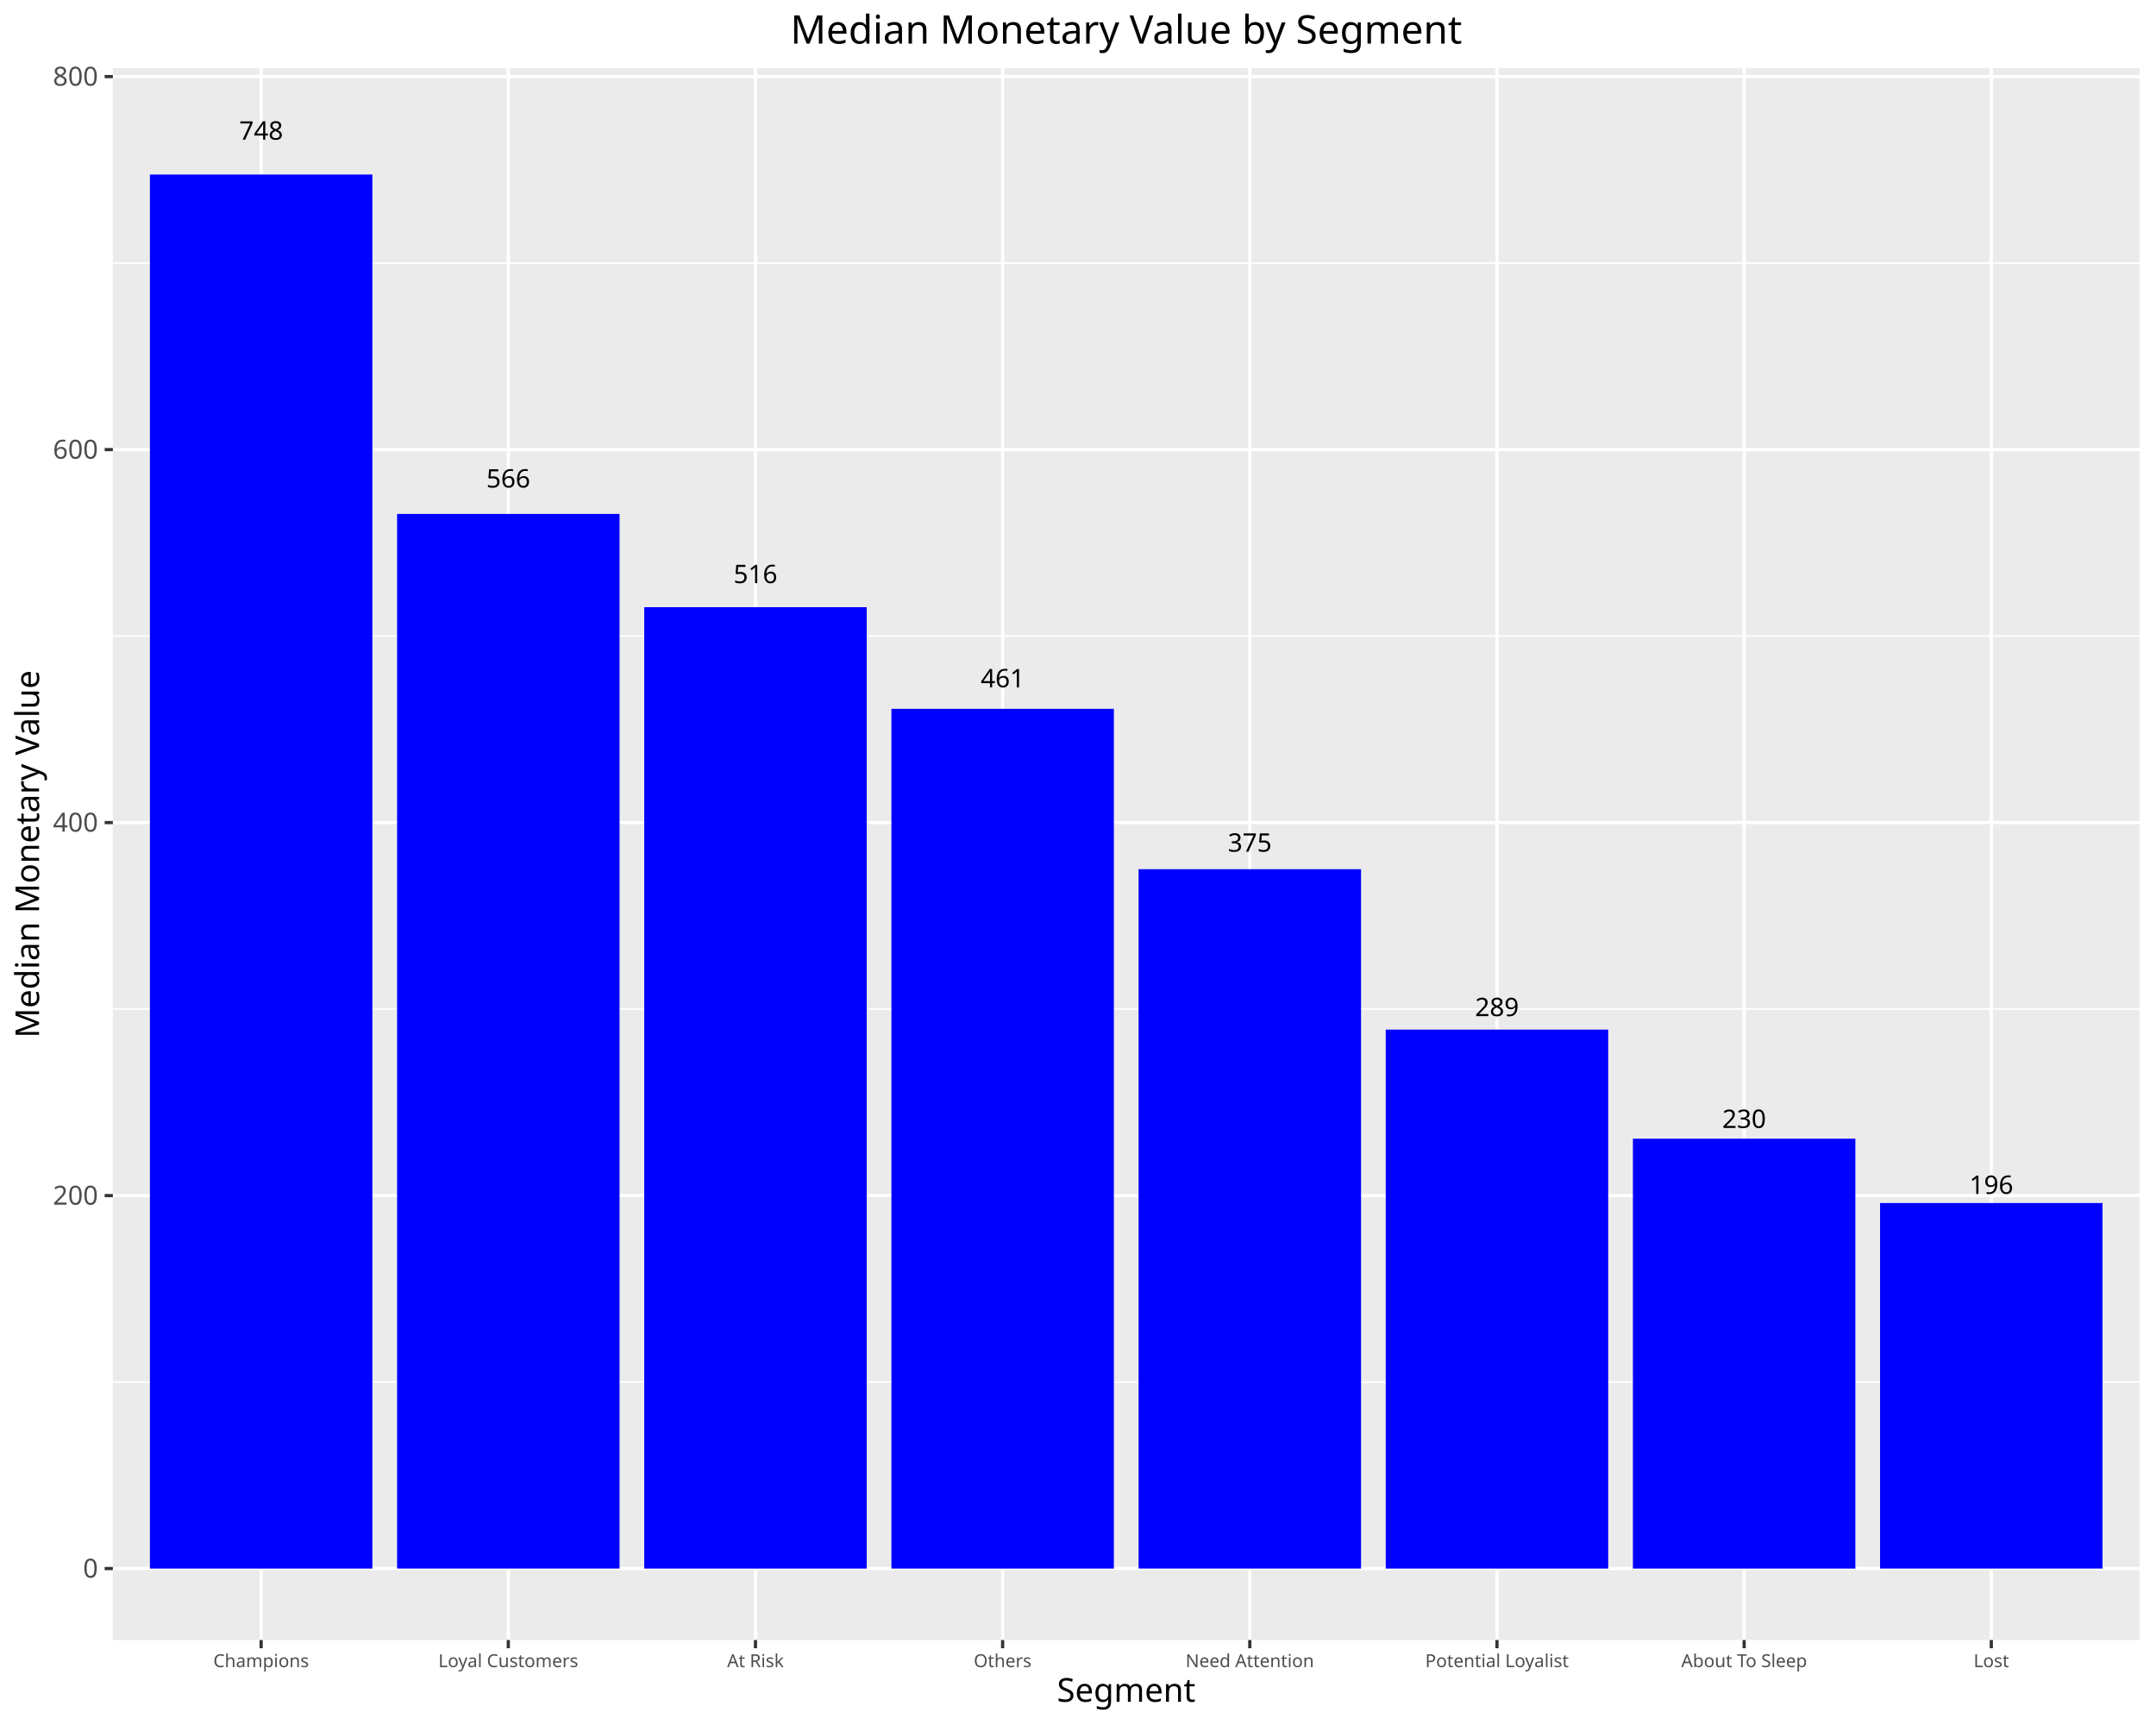
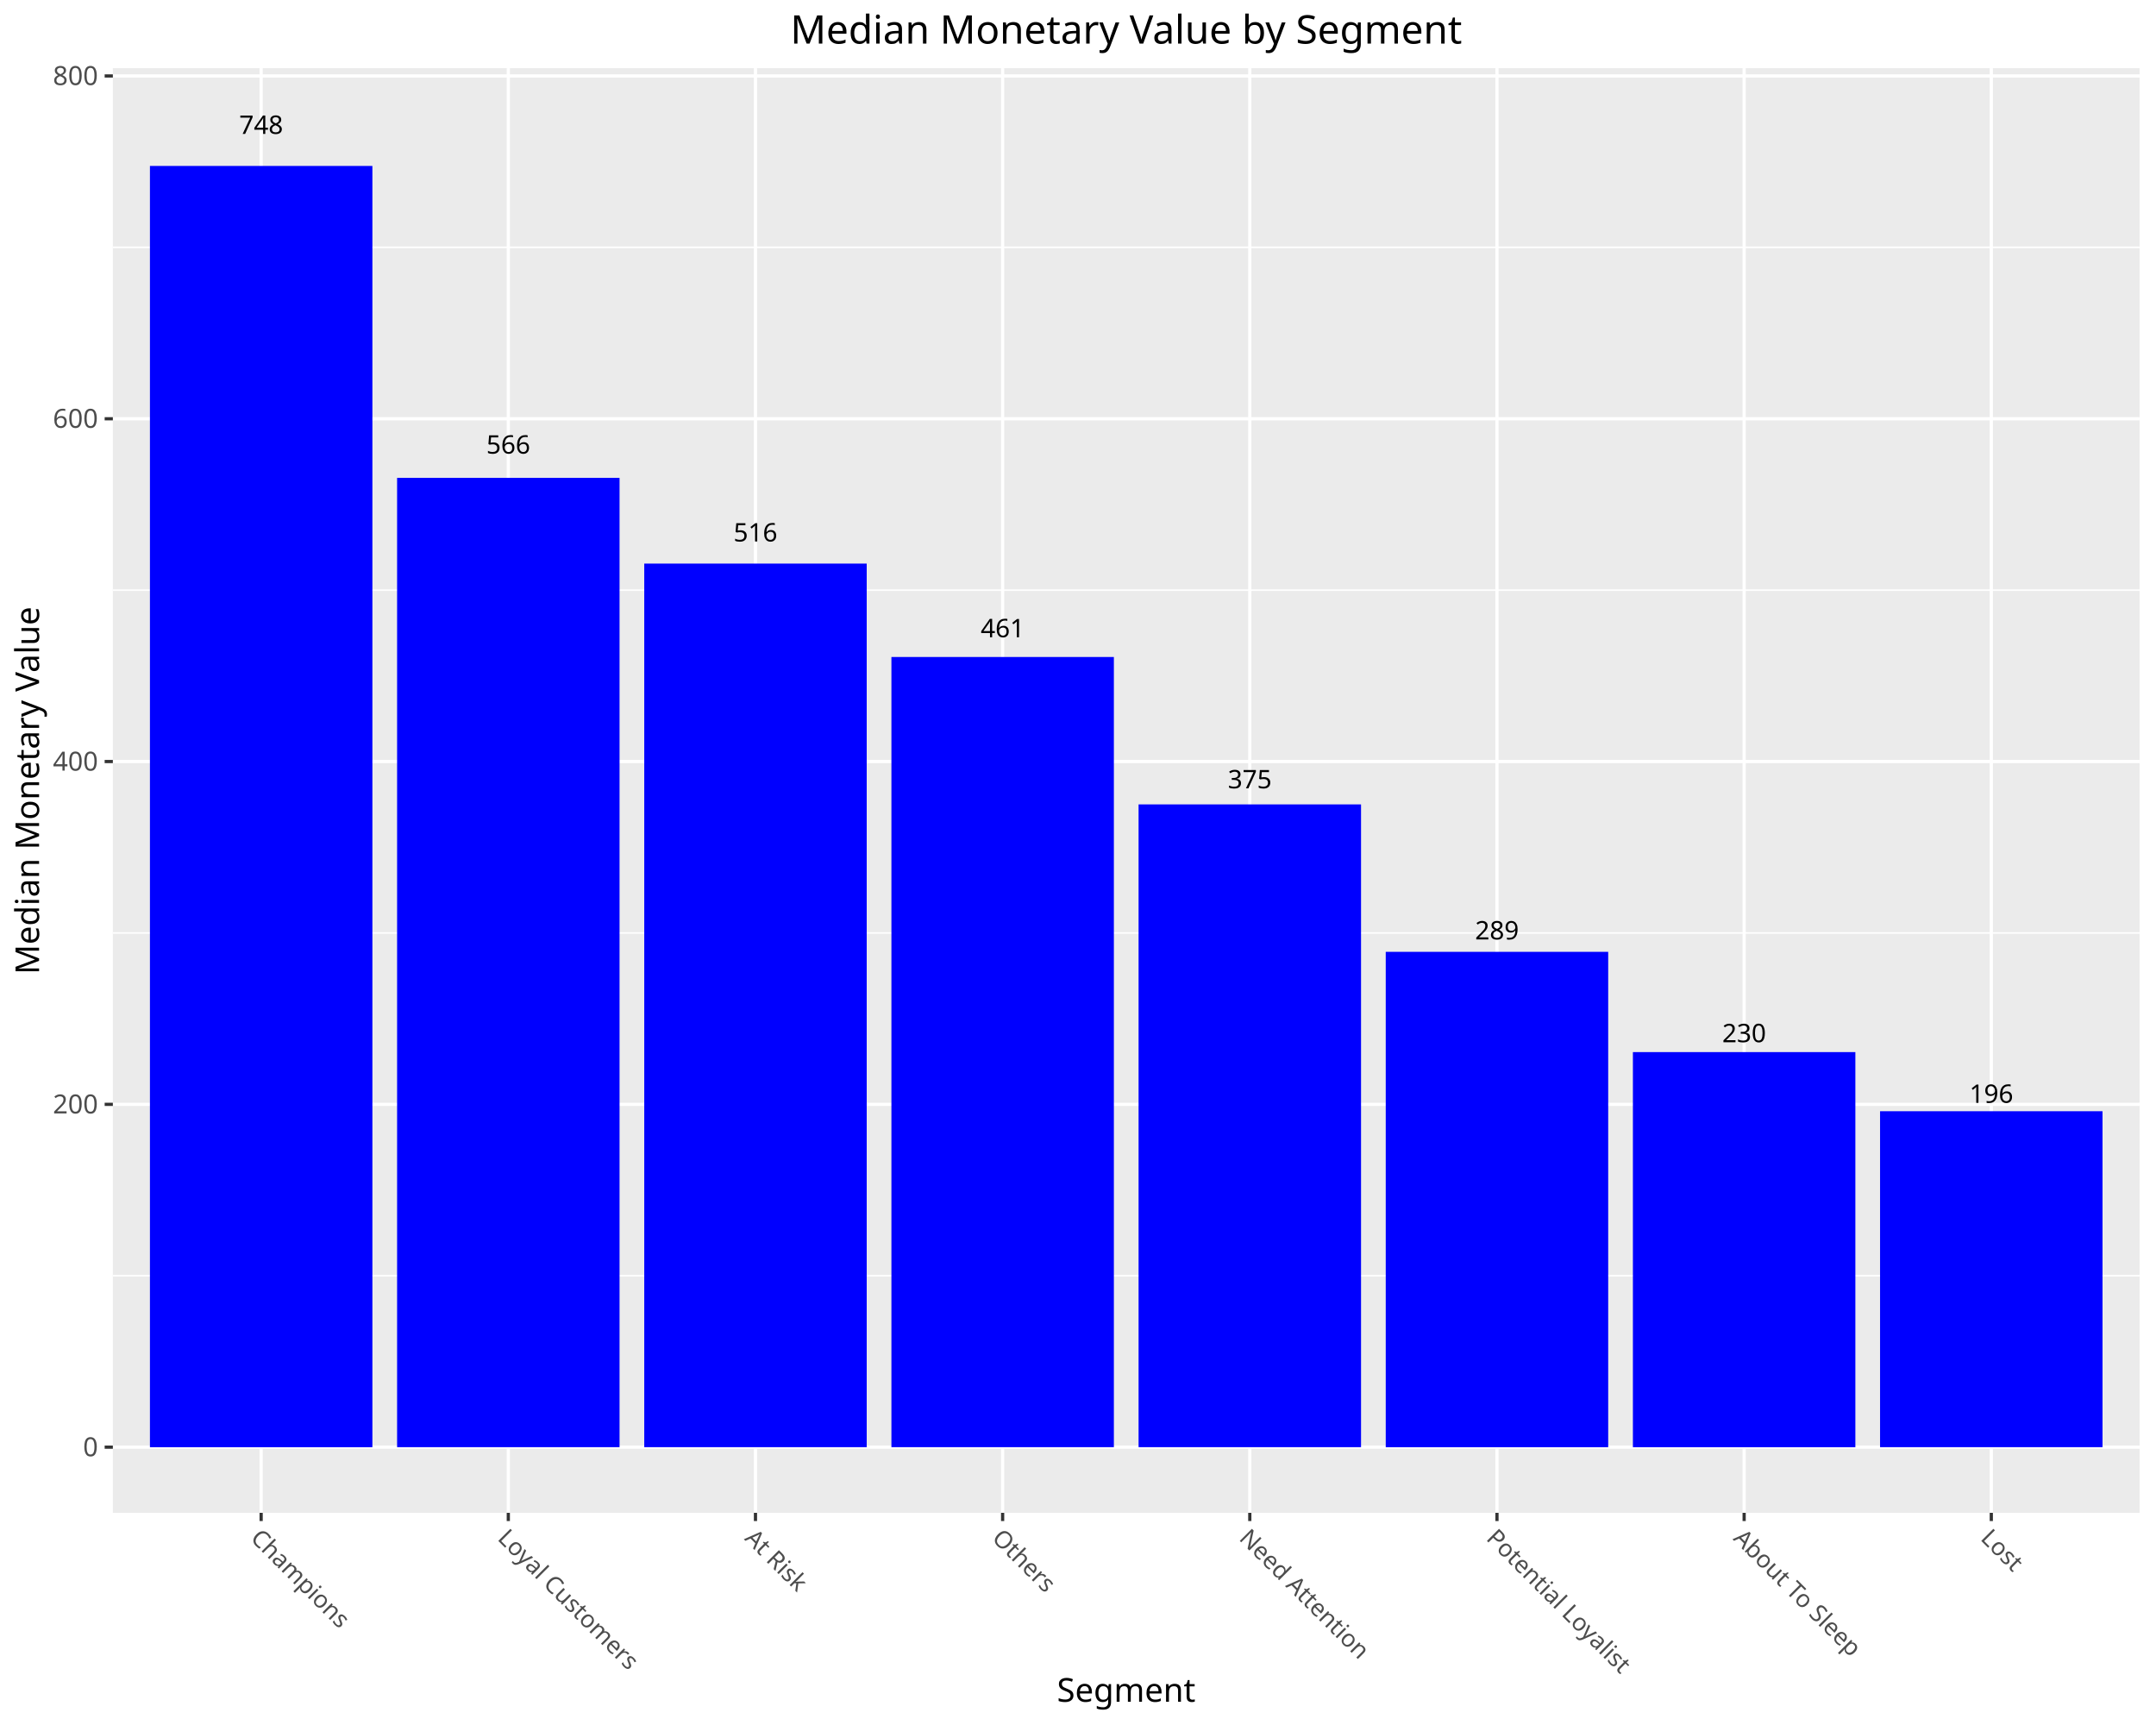
<svg xmlns="http://www.w3.org/2000/svg" class="svglite" data-engine-version="2.0" width="720.00pt" height="576.00pt" viewBox="0 0 720.00 576.00">
  <defs>
    <style type="text/css">
    .svglite line, .svglite polyline, .svglite polygon, .svglite path, .svglite rect, .svglite circle {
      fill: none;
      stroke: #000000;
      stroke-linecap: round;
      stroke-linejoin: round;
      stroke-miterlimit: 10.00;
    }
  </style>
  </defs>
  <rect width="100%" height="100%" style="stroke: none; fill: #FFFFFF;" />
  <defs>
    <clipPath id="cpMC4wMHw3MjAuMDB8MC4wMHw1NzYuMDA=">
      <rect x="0.00" y="0.00" width="720.00" height="576.00" />
    </clipPath>
  </defs>
  <g clip-path="url(#cpMC4wMHw3MjAuMDB8MC4wMHw1NzYuMDA=)">
    <rect x="0.00" y="0.00" width="720.00" height="576.00" style="stroke-width: 1.07; stroke: #FFFFFF; fill: #FFFFFF;" />
  </g>
  <defs>
-     <clipPath id="cpMzcuNjl8NzE0LjUyfDIyLjc4fDU0Ny42Mg==">
-       <rect x="37.69" y="22.78" width="676.83" height="524.84" />
+     <clipPath id="cpMzcuNjl8NzE0LjUyfDIyLjc4fDUwNS4xNg==">
+       <rect x="37.69" y="22.78" width="676.83" height="482.38" />
    </clipPath>
  </defs>
-   <g clip-path="url(#cpMzcuNjl8NzE0LjUyfDIyLjc4fDU0Ny42Mg==)">
-     <rect x="37.69" y="22.78" width="676.83" height="524.84" style="stroke-width: 1.07; stroke: none; fill: #EBEBEB;" />
-     <polyline points="37.69,461.49 714.52,461.49 " style="stroke-width: 0.53; stroke: #FFFFFF; stroke-linecap: butt;" />
-     <polyline points="37.69,336.95 714.52,336.95 " style="stroke-width: 0.53; stroke: #FFFFFF; stroke-linecap: butt;" />
-     <polyline points="37.69,212.40 714.52,212.40 " style="stroke-width: 0.53; stroke: #FFFFFF; stroke-linecap: butt;" />
-     <polyline points="37.69,87.86 714.52,87.86 " style="stroke-width: 0.53; stroke: #FFFFFF; stroke-linecap: butt;" />
-     <polyline points="37.69,523.76 714.52,523.76 " style="stroke-width: 1.07; stroke: #FFFFFF; stroke-linecap: butt;" />
-     <polyline points="37.69,399.22 714.52,399.22 " style="stroke-width: 1.07; stroke: #FFFFFF; stroke-linecap: butt;" />
-     <polyline points="37.69,274.67 714.52,274.67 " style="stroke-width: 1.07; stroke: #FFFFFF; stroke-linecap: butt;" />
-     <polyline points="37.69,150.13 714.52,150.13 " style="stroke-width: 1.07; stroke: #FFFFFF; stroke-linecap: butt;" />
-     <polyline points="37.69,25.58 714.52,25.58 " style="stroke-width: 1.07; stroke: #FFFFFF; stroke-linecap: butt;" />
-     <polyline points="87.21,547.62 87.21,22.78 " style="stroke-width: 1.07; stroke: #FFFFFF; stroke-linecap: butt;" />
-     <polyline points="169.75,547.62 169.75,22.78 " style="stroke-width: 1.07; stroke: #FFFFFF; stroke-linecap: butt;" />
-     <polyline points="252.29,547.62 252.29,22.78 " style="stroke-width: 1.07; stroke: #FFFFFF; stroke-linecap: butt;" />
-     <polyline points="334.83,547.62 334.83,22.78 " style="stroke-width: 1.07; stroke: #FFFFFF; stroke-linecap: butt;" />
-     <polyline points="417.37,547.62 417.37,22.78 " style="stroke-width: 1.07; stroke: #FFFFFF; stroke-linecap: butt;" />
-     <polyline points="499.92,547.62 499.92,22.78 " style="stroke-width: 1.07; stroke: #FFFFFF; stroke-linecap: butt;" />
-     <polyline points="582.46,547.62 582.46,22.78 " style="stroke-width: 1.07; stroke: #FFFFFF; stroke-linecap: butt;" />
-     <polyline points="665.00,547.62 665.00,22.78 " style="stroke-width: 1.07; stroke: #FFFFFF; stroke-linecap: butt;" />
-     <rect x="627.85" y="401.71" width="74.29" height="122.05" style="stroke-width: 1.07; stroke: none; stroke-linecap: butt; stroke-linejoin: miter; fill: #0000FF;" />
-     <rect x="545.31" y="380.23" width="74.29" height="143.54" style="stroke-width: 1.07; stroke: none; stroke-linecap: butt; stroke-linejoin: miter; fill: #0000FF;" />
-     <rect x="462.77" y="343.80" width="74.29" height="179.97" style="stroke-width: 1.07; stroke: none; stroke-linecap: butt; stroke-linejoin: miter; fill: #0000FF;" />
-     <rect x="380.23" y="290.24" width="74.29" height="233.52" style="stroke-width: 1.07; stroke: none; stroke-linecap: butt; stroke-linejoin: miter; fill: #0000FF;" />
-     <rect x="297.69" y="236.69" width="74.29" height="287.08" style="stroke-width: 1.07; stroke: none; stroke-linecap: butt; stroke-linejoin: miter; fill: #0000FF;" />
-     <rect x="215.15" y="202.75" width="74.29" height="321.02" style="stroke-width: 1.07; stroke: none; stroke-linecap: butt; stroke-linejoin: miter; fill: #0000FF;" />
-     <rect x="132.61" y="171.61" width="74.29" height="352.15" style="stroke-width: 1.07; stroke: none; stroke-linecap: butt; stroke-linejoin: miter; fill: #0000FF;" />
-     <rect x="50.07" y="58.28" width="74.29" height="465.49" style="stroke-width: 1.07; stroke: none; stroke-linecap: butt; stroke-linejoin: miter; fill: #0000FF;" />
-     <text x="665.00" y="398.66" text-anchor="middle" style="font-size: 8.54px; font-family: sans;" textLength="14.24px" lengthAdjust="spacingAndGlyphs">196</text>
-     <text x="582.46" y="376.64" text-anchor="middle" style="font-size: 8.54px; font-family: sans;" textLength="14.24px" lengthAdjust="spacingAndGlyphs">230</text>
-     <text x="499.92" y="339.30" text-anchor="middle" style="font-size: 8.54px; font-family: sans;" textLength="14.24px" lengthAdjust="spacingAndGlyphs">289</text>
-     <text x="417.37" y="284.40" text-anchor="middle" style="font-size: 8.54px; font-family: sans;" textLength="14.24px" lengthAdjust="spacingAndGlyphs">375</text>
-     <text x="334.83" y="229.51" text-anchor="middle" style="font-size: 8.54px; font-family: sans;" textLength="14.24px" lengthAdjust="spacingAndGlyphs">461</text>
-     <text x="252.29" y="194.72" text-anchor="middle" style="font-size: 8.54px; font-family: sans;" textLength="14.24px" lengthAdjust="spacingAndGlyphs">516</text>
-     <text x="169.75" y="162.81" text-anchor="middle" style="font-size: 8.54px; font-family: sans;" textLength="14.24px" lengthAdjust="spacingAndGlyphs">566</text>
-     <text x="87.21" y="46.64" text-anchor="middle" style="font-size: 8.54px; font-family: sans;" textLength="14.24px" lengthAdjust="spacingAndGlyphs">748</text>
+   <g clip-path="url(#cpMzcuNjl8NzE0LjUyfDIyLjc4fDUwNS4xNg==)">
+     <rect x="37.69" y="22.78" width="676.83" height="482.38" style="stroke-width: 1.07; stroke: none; fill: #EBEBEB;" />
+     <polyline points="37.69,426.00 714.52,426.00 " style="stroke-width: 0.53; stroke: #FFFFFF; stroke-linecap: butt;" />
+     <polyline points="37.69,311.53 714.52,311.53 " style="stroke-width: 0.53; stroke: #FFFFFF; stroke-linecap: butt;" />
+     <polyline points="37.69,197.06 714.52,197.06 " style="stroke-width: 0.53; stroke: #FFFFFF; stroke-linecap: butt;" />
+     <polyline points="37.69,82.59 714.52,82.59 " style="stroke-width: 0.53; stroke: #FFFFFF; stroke-linecap: butt;" />
+     <polyline points="37.69,483.23 714.52,483.23 " style="stroke-width: 1.07; stroke: #FFFFFF; stroke-linecap: butt;" />
+     <polyline points="37.69,368.76 714.52,368.76 " style="stroke-width: 1.07; stroke: #FFFFFF; stroke-linecap: butt;" />
+     <polyline points="37.69,254.29 714.52,254.29 " style="stroke-width: 1.07; stroke: #FFFFFF; stroke-linecap: butt;" />
+     <polyline points="37.69,139.83 714.52,139.83 " style="stroke-width: 1.07; stroke: #FFFFFF; stroke-linecap: butt;" />
+     <polyline points="37.69,25.36 714.52,25.36 " style="stroke-width: 1.07; stroke: #FFFFFF; stroke-linecap: butt;" />
+     <polyline points="87.21,505.16 87.21,22.78 " style="stroke-width: 1.07; stroke: #FFFFFF; stroke-linecap: butt;" />
+     <polyline points="169.75,505.16 169.75,22.78 " style="stroke-width: 1.07; stroke: #FFFFFF; stroke-linecap: butt;" />
+     <polyline points="252.29,505.16 252.29,22.78 " style="stroke-width: 1.07; stroke: #FFFFFF; stroke-linecap: butt;" />
+     <polyline points="334.83,505.16 334.83,22.78 " style="stroke-width: 1.07; stroke: #FFFFFF; stroke-linecap: butt;" />
+     <polyline points="417.37,505.16 417.37,22.78 " style="stroke-width: 1.07; stroke: #FFFFFF; stroke-linecap: butt;" />
+     <polyline points="499.92,505.16 499.92,22.78 " style="stroke-width: 1.07; stroke: #FFFFFF; stroke-linecap: butt;" />
+     <polyline points="582.46,505.16 582.46,22.78 " style="stroke-width: 1.07; stroke: #FFFFFF; stroke-linecap: butt;" />
+     <polyline points="665.00,505.16 665.00,22.78 " style="stroke-width: 1.07; stroke: #FFFFFF; stroke-linecap: butt;" />
+     <rect x="627.85" y="371.05" width="74.29" height="112.18" style="stroke-width: 1.07; stroke: none; stroke-linecap: butt; stroke-linejoin: miter; fill: #0000FF;" />
+     <rect x="545.31" y="351.31" width="74.29" height="131.93" style="stroke-width: 1.07; stroke: none; stroke-linecap: butt; stroke-linejoin: miter; fill: #0000FF;" />
+     <rect x="462.77" y="317.83" width="74.29" height="165.41" style="stroke-width: 1.07; stroke: none; stroke-linecap: butt; stroke-linejoin: miter; fill: #0000FF;" />
+     <rect x="380.23" y="268.60" width="74.29" height="214.63" style="stroke-width: 1.07; stroke: none; stroke-linecap: butt; stroke-linejoin: miter; fill: #0000FF;" />
+     <rect x="297.69" y="219.38" width="74.29" height="263.85" style="stroke-width: 1.07; stroke: none; stroke-linecap: butt; stroke-linejoin: miter; fill: #0000FF;" />
+     <rect x="215.15" y="188.19" width="74.29" height="295.04" style="stroke-width: 1.07; stroke: none; stroke-linecap: butt; stroke-linejoin: miter; fill: #0000FF;" />
+     <rect x="132.61" y="159.57" width="74.29" height="323.66" style="stroke-width: 1.07; stroke: none; stroke-linecap: butt; stroke-linejoin: miter; fill: #0000FF;" />
+     <rect x="50.07" y="55.41" width="74.29" height="427.83" style="stroke-width: 1.07; stroke: none; stroke-linecap: butt; stroke-linejoin: miter; fill: #0000FF;" />
+     <text x="665.00" y="368.25" text-anchor="middle" style="font-size: 8.54px; font-family: sans;" textLength="14.24px" lengthAdjust="spacingAndGlyphs">196</text>
+     <text x="582.46" y="348.01" text-anchor="middle" style="font-size: 8.54px; font-family: sans;" textLength="14.24px" lengthAdjust="spacingAndGlyphs">230</text>
+     <text x="499.92" y="313.69" text-anchor="middle" style="font-size: 8.54px; font-family: sans;" textLength="14.24px" lengthAdjust="spacingAndGlyphs">289</text>
+     <text x="417.37" y="263.24" text-anchor="middle" style="font-size: 8.54px; font-family: sans;" textLength="14.24px" lengthAdjust="spacingAndGlyphs">375</text>
+     <text x="334.83" y="212.79" text-anchor="middle" style="font-size: 8.54px; font-family: sans;" textLength="14.24px" lengthAdjust="spacingAndGlyphs">461</text>
+     <text x="252.29" y="180.81" text-anchor="middle" style="font-size: 8.54px; font-family: sans;" textLength="14.24px" lengthAdjust="spacingAndGlyphs">516</text>
+     <text x="169.75" y="151.48" text-anchor="middle" style="font-size: 8.54px; font-family: sans;" textLength="14.24px" lengthAdjust="spacingAndGlyphs">566</text>
+     <text x="87.21" y="44.71" text-anchor="middle" style="font-size: 8.54px; font-family: sans;" textLength="14.24px" lengthAdjust="spacingAndGlyphs">748</text>
  </g>
  <g clip-path="url(#cpMC4wMHw3MjAuMDB8MC4wMHw1NzYuMDA=)">
-     <text x="32.76" y="526.79" text-anchor="end" style="font-size: 8.80px; fill: #4D4D4D; font-family: sans;" textLength="4.89px" lengthAdjust="spacingAndGlyphs">0</text>
-     <text x="32.76" y="402.25" text-anchor="end" style="font-size: 8.80px; fill: #4D4D4D; font-family: sans;" textLength="14.68px" lengthAdjust="spacingAndGlyphs">200</text>
-     <text x="32.76" y="277.70" text-anchor="end" style="font-size: 8.80px; fill: #4D4D4D; font-family: sans;" textLength="14.68px" lengthAdjust="spacingAndGlyphs">400</text>
-     <text x="32.76" y="153.16" text-anchor="end" style="font-size: 8.80px; fill: #4D4D4D; font-family: sans;" textLength="14.68px" lengthAdjust="spacingAndGlyphs">600</text>
-     <text x="32.76" y="28.61" text-anchor="end" style="font-size: 8.80px; fill: #4D4D4D; font-family: sans;" textLength="14.68px" lengthAdjust="spacingAndGlyphs">800</text>
-     <polyline points="34.95,523.76 37.69,523.76 " style="stroke-width: 1.07; stroke: #333333; stroke-linecap: butt;" />
-     <polyline points="34.95,399.22 37.69,399.22 " style="stroke-width: 1.07; stroke: #333333; stroke-linecap: butt;" />
-     <polyline points="34.95,274.67 37.69,274.67 " style="stroke-width: 1.07; stroke: #333333; stroke-linecap: butt;" />
-     <polyline points="34.95,150.13 37.69,150.13 " style="stroke-width: 1.07; stroke: #333333; stroke-linecap: butt;" />
-     <polyline points="34.95,25.58 37.69,25.58 " style="stroke-width: 1.07; stroke: #333333; stroke-linecap: butt;" />
-     <polyline points="87.21,550.36 87.21,547.62 " style="stroke-width: 1.07; stroke: #333333; stroke-linecap: butt;" />
-     <polyline points="169.75,550.36 169.75,547.62 " style="stroke-width: 1.07; stroke: #333333; stroke-linecap: butt;" />
-     <polyline points="252.29,550.36 252.29,547.62 " style="stroke-width: 1.07; stroke: #333333; stroke-linecap: butt;" />
-     <polyline points="334.83,550.36 334.83,547.62 " style="stroke-width: 1.07; stroke: #333333; stroke-linecap: butt;" />
-     <polyline points="417.37,550.36 417.37,547.62 " style="stroke-width: 1.07; stroke: #333333; stroke-linecap: butt;" />
-     <polyline points="499.92,550.36 499.92,547.62 " style="stroke-width: 1.07; stroke: #333333; stroke-linecap: butt;" />
-     <polyline points="582.46,550.36 582.46,547.62 " style="stroke-width: 1.07; stroke: #333333; stroke-linecap: butt;" />
-     <polyline points="665.00,550.36 665.00,547.62 " style="stroke-width: 1.07; stroke: #333333; stroke-linecap: butt;" />
-     <text x="87.21" y="556.68" text-anchor="middle" style="font-size: 6.00px; fill: #4D4D4D; font-family: sans;" textLength="30.36px" lengthAdjust="spacingAndGlyphs">Champions</text>
-     <text x="169.75" y="556.68" text-anchor="middle" style="font-size: 6.00px; fill: #4D4D4D; font-family: sans;" textLength="45.03px" lengthAdjust="spacingAndGlyphs">Loyal Customers</text>
-     <text x="252.29" y="556.68" text-anchor="middle" style="font-size: 6.00px; fill: #4D4D4D; font-family: sans;" textLength="19.01px" lengthAdjust="spacingAndGlyphs">At Risk</text>
-     <text x="334.83" y="556.68" text-anchor="middle" style="font-size: 6.00px; fill: #4D4D4D; font-family: sans;" textLength="18.01px" lengthAdjust="spacingAndGlyphs">Others</text>
-     <text x="417.37" y="556.68" text-anchor="middle" style="font-size: 6.00px; fill: #4D4D4D; font-family: sans;" textLength="39.70px" lengthAdjust="spacingAndGlyphs">Need Attention</text>
-     <text x="499.92" y="556.68" text-anchor="middle" style="font-size: 6.00px; fill: #4D4D4D; font-family: sans;" textLength="45.36px" lengthAdjust="spacingAndGlyphs">Potential Loyalist</text>
-     <text x="582.46" y="556.68" text-anchor="middle" style="font-size: 6.00px; fill: #4D4D4D; font-family: sans;" textLength="41.36px" lengthAdjust="spacingAndGlyphs">About To Sleep</text>
-     <text x="665.00" y="556.68" text-anchor="middle" style="font-size: 6.00px; fill: #4D4D4D; font-family: sans;" textLength="11.34px" lengthAdjust="spacingAndGlyphs">Lost</text>
+     <text x="32.76" y="486.26" text-anchor="end" style="font-size: 8.80px; fill: #4D4D4D; font-family: sans;" textLength="4.89px" lengthAdjust="spacingAndGlyphs">0</text>
+     <text x="32.76" y="371.79" text-anchor="end" style="font-size: 8.80px; fill: #4D4D4D; font-family: sans;" textLength="14.68px" lengthAdjust="spacingAndGlyphs">200</text>
+     <text x="32.76" y="257.32" text-anchor="end" style="font-size: 8.80px; fill: #4D4D4D; font-family: sans;" textLength="14.68px" lengthAdjust="spacingAndGlyphs">400</text>
+     <text x="32.76" y="142.85" text-anchor="end" style="font-size: 8.80px; fill: #4D4D4D; font-family: sans;" textLength="14.68px" lengthAdjust="spacingAndGlyphs">600</text>
+     <text x="32.76" y="28.39" text-anchor="end" style="font-size: 8.80px; fill: #4D4D4D; font-family: sans;" textLength="14.68px" lengthAdjust="spacingAndGlyphs">800</text>
+     <polyline points="34.95,483.23 37.69,483.23 " style="stroke-width: 1.07; stroke: #333333; stroke-linecap: butt;" />
+     <polyline points="34.95,368.76 37.69,368.76 " style="stroke-width: 1.07; stroke: #333333; stroke-linecap: butt;" />
+     <polyline points="34.95,254.29 37.69,254.29 " style="stroke-width: 1.07; stroke: #333333; stroke-linecap: butt;" />
+     <polyline points="34.95,139.83 37.69,139.83 " style="stroke-width: 1.07; stroke: #333333; stroke-linecap: butt;" />
+     <polyline points="34.95,25.36 37.69,25.36 " style="stroke-width: 1.07; stroke: #333333; stroke-linecap: butt;" />
+     <polyline points="87.21,507.90 87.21,505.16 " style="stroke-width: 1.07; stroke: #333333; stroke-linecap: butt;" />
+     <polyline points="169.75,507.90 169.75,505.16 " style="stroke-width: 1.07; stroke: #333333; stroke-linecap: butt;" />
+     <polyline points="252.29,507.90 252.29,505.16 " style="stroke-width: 1.07; stroke: #333333; stroke-linecap: butt;" />
+     <polyline points="334.83,507.90 334.83,505.16 " style="stroke-width: 1.07; stroke: #333333; stroke-linecap: butt;" />
+     <polyline points="417.37,507.90 417.37,505.16 " style="stroke-width: 1.07; stroke: #333333; stroke-linecap: butt;" />
+     <polyline points="499.92,507.90 499.92,505.16 " style="stroke-width: 1.07; stroke: #333333; stroke-linecap: butt;" />
+     <polyline points="582.46,507.90 582.46,505.16 " style="stroke-width: 1.07; stroke: #333333; stroke-linecap: butt;" />
+     <polyline points="665.00,507.90 665.00,505.16 " style="stroke-width: 1.07; stroke: #333333; stroke-linecap: butt;" />
+     <text transform="translate(83.32,513.98) rotate(-315)" style="font-size: 8.00px; fill: #4D4D4D; font-family: sans;" textLength="40.47px" lengthAdjust="spacingAndGlyphs">Champions</text>
+     <text transform="translate(165.86,513.98) rotate(-315)" style="font-size: 8.00px; fill: #4D4D4D; font-family: sans;" textLength="60.04px" lengthAdjust="spacingAndGlyphs">Loyal Customers</text>
+     <text transform="translate(248.40,513.98) rotate(-315)" style="font-size: 8.00px; fill: #4D4D4D; font-family: sans;" textLength="25.34px" lengthAdjust="spacingAndGlyphs">At Risk</text>
+     <text transform="translate(330.94,513.98) rotate(-315)" style="font-size: 8.00px; fill: #4D4D4D; font-family: sans;" textLength="24.01px" lengthAdjust="spacingAndGlyphs">Others</text>
+     <text transform="translate(413.48,513.98) rotate(-315)" style="font-size: 8.00px; fill: #4D4D4D; font-family: sans;" textLength="52.93px" lengthAdjust="spacingAndGlyphs">Need Attention</text>
+     <text transform="translate(496.02,513.98) rotate(-315)" style="font-size: 8.00px; fill: #4D4D4D; font-family: sans;" textLength="60.48px" lengthAdjust="spacingAndGlyphs">Potential Loyalist</text>
+     <text transform="translate(578.56,513.98) rotate(-315)" style="font-size: 8.00px; fill: #4D4D4D; font-family: sans;" textLength="55.15px" lengthAdjust="spacingAndGlyphs">About To Sleep</text>
+     <text transform="translate(661.10,513.98) rotate(-315)" style="font-size: 8.00px; fill: #4D4D4D; font-family: sans;" textLength="15.12px" lengthAdjust="spacingAndGlyphs">Lost</text>
    <text x="376.10" y="568.24" text-anchor="middle" style="font-size: 11.00px; font-family: sans;" textLength="44.04px" lengthAdjust="spacingAndGlyphs">Segment</text>
-     <text transform="translate(13.05,285.20) rotate(-90)" text-anchor="middle" style="font-size: 11.00px; font-family: sans;" textLength="116.19px" lengthAdjust="spacingAndGlyphs">Median Monetary Value</text>
+     <text transform="translate(13.05,263.97) rotate(-90)" text-anchor="middle" style="font-size: 11.00px; font-family: sans;" textLength="116.19px" lengthAdjust="spacingAndGlyphs">Median Monetary Value</text>
    <text x="376.10" y="14.56" text-anchor="middle" style="font-size: 13.20px; font-family: sans;" textLength="217.22px" lengthAdjust="spacingAndGlyphs">Median Monetary Value  by Segment</text>
  </g>
</svg>
